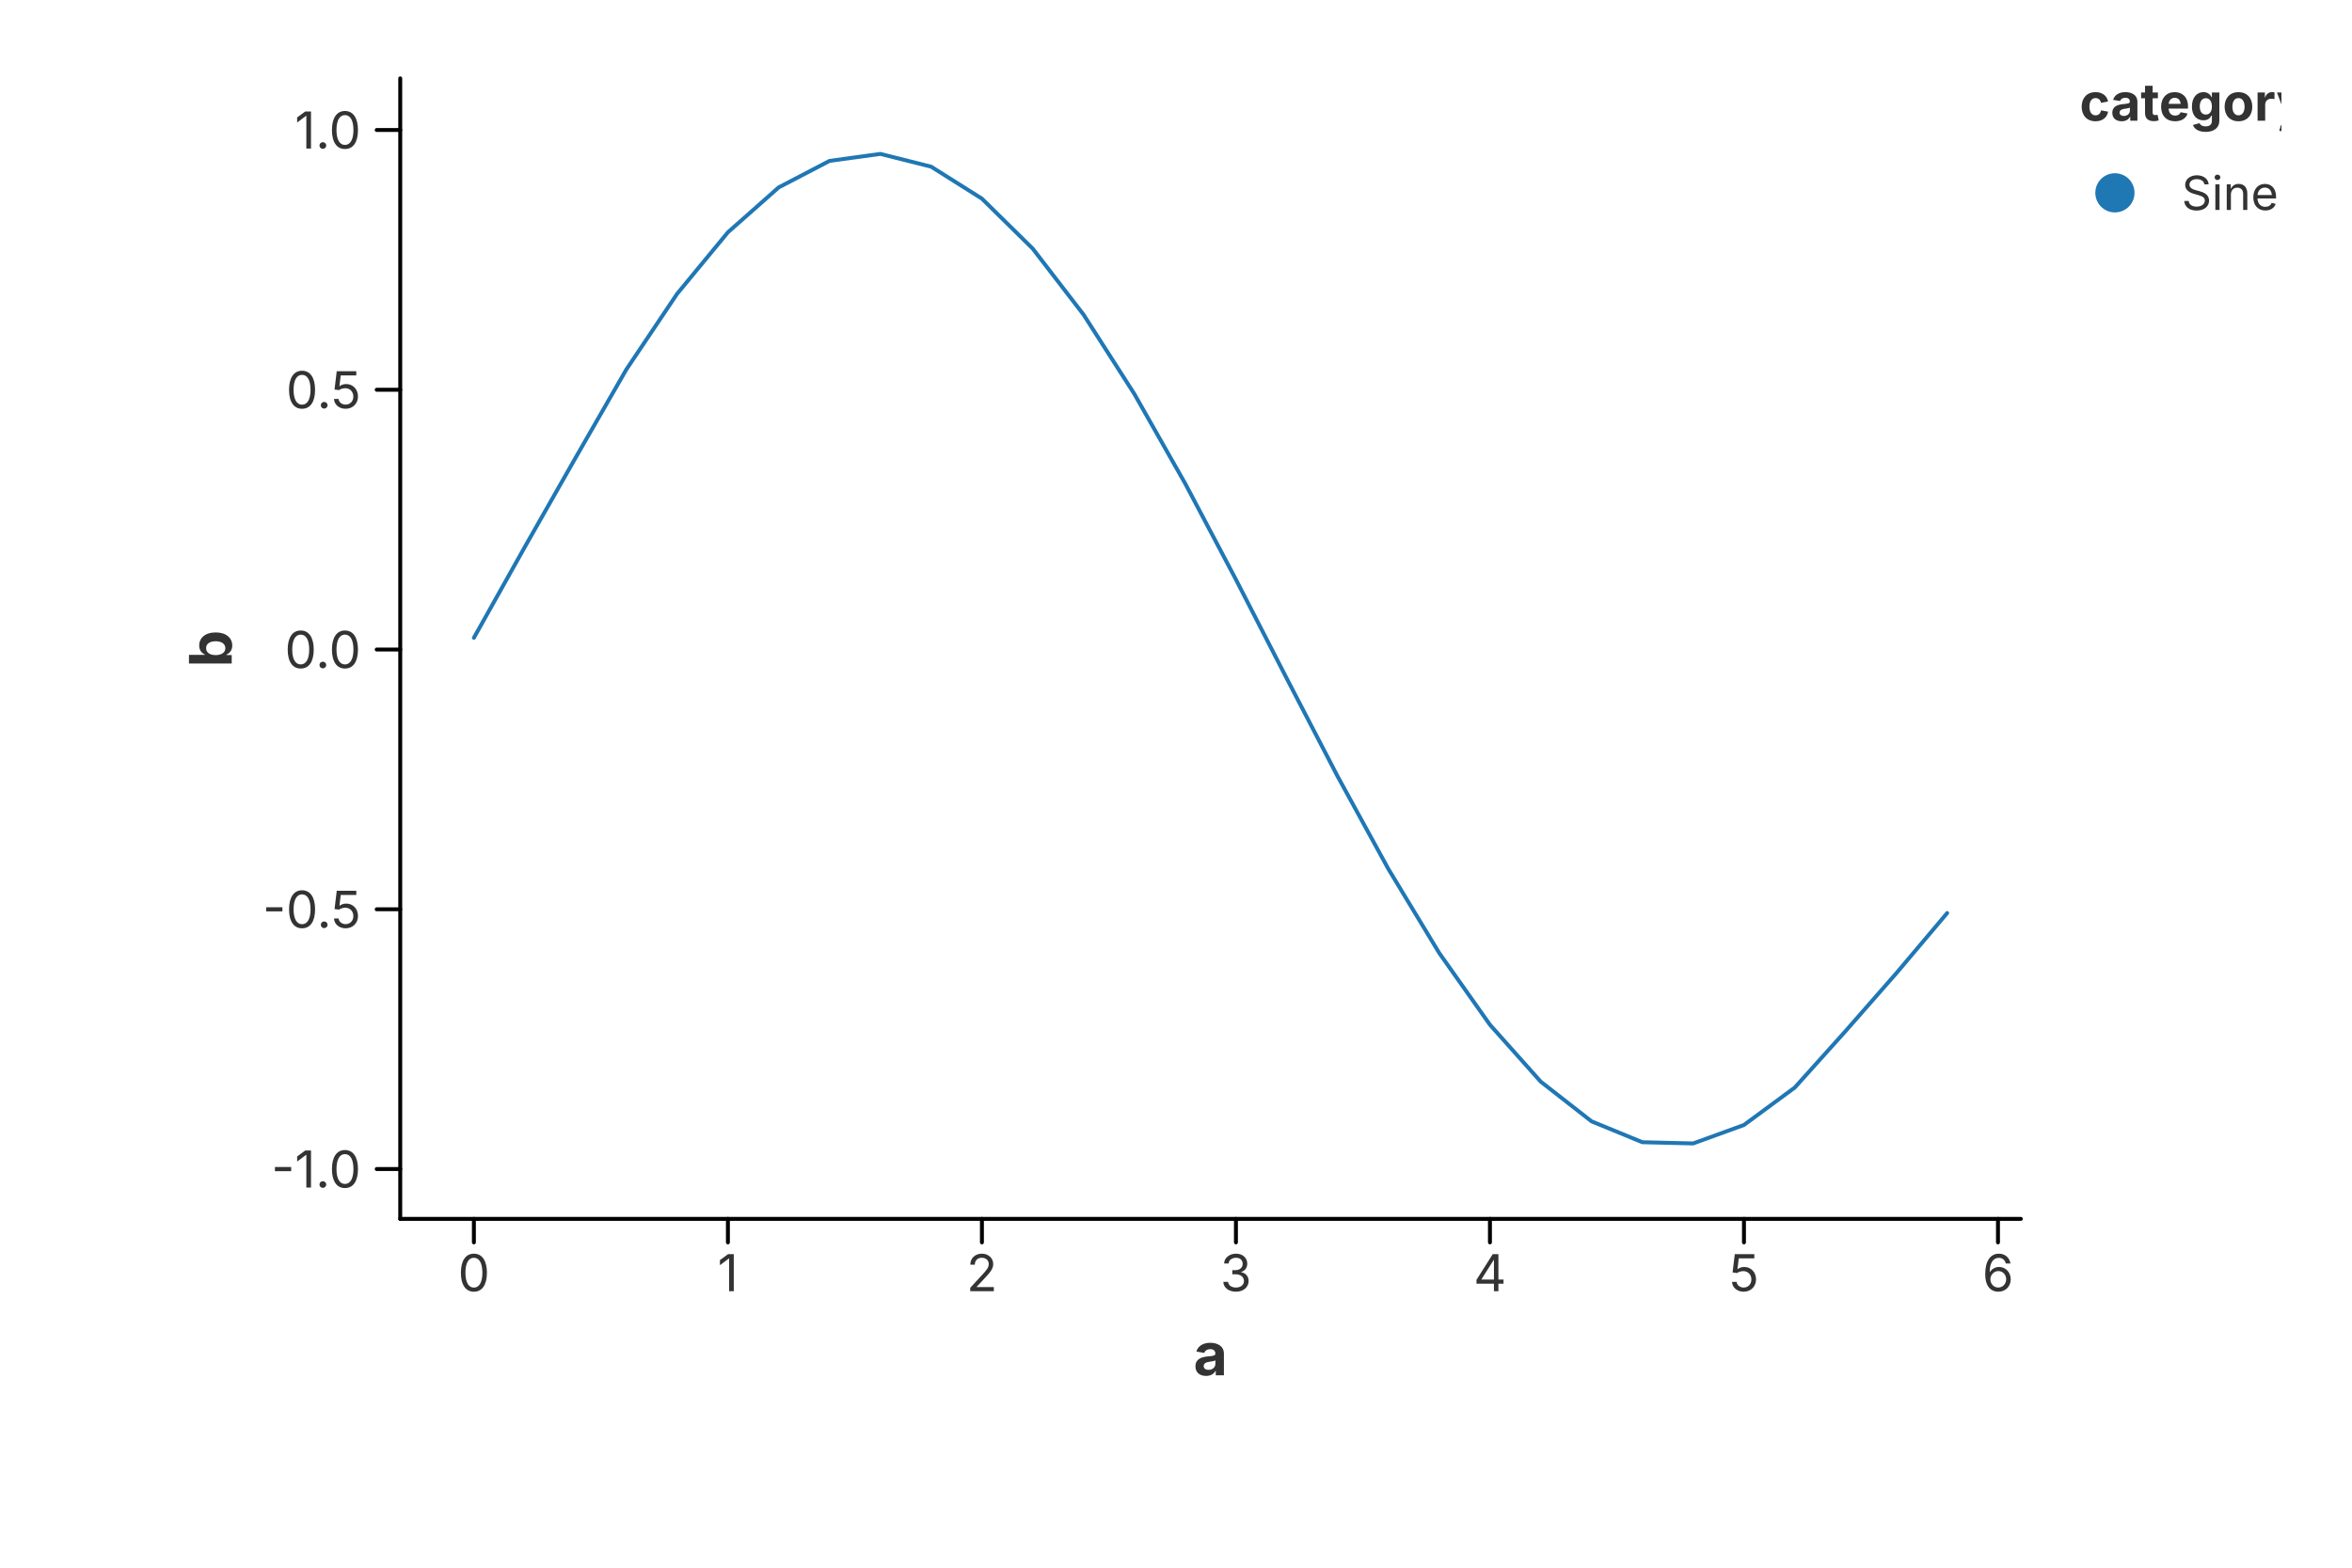
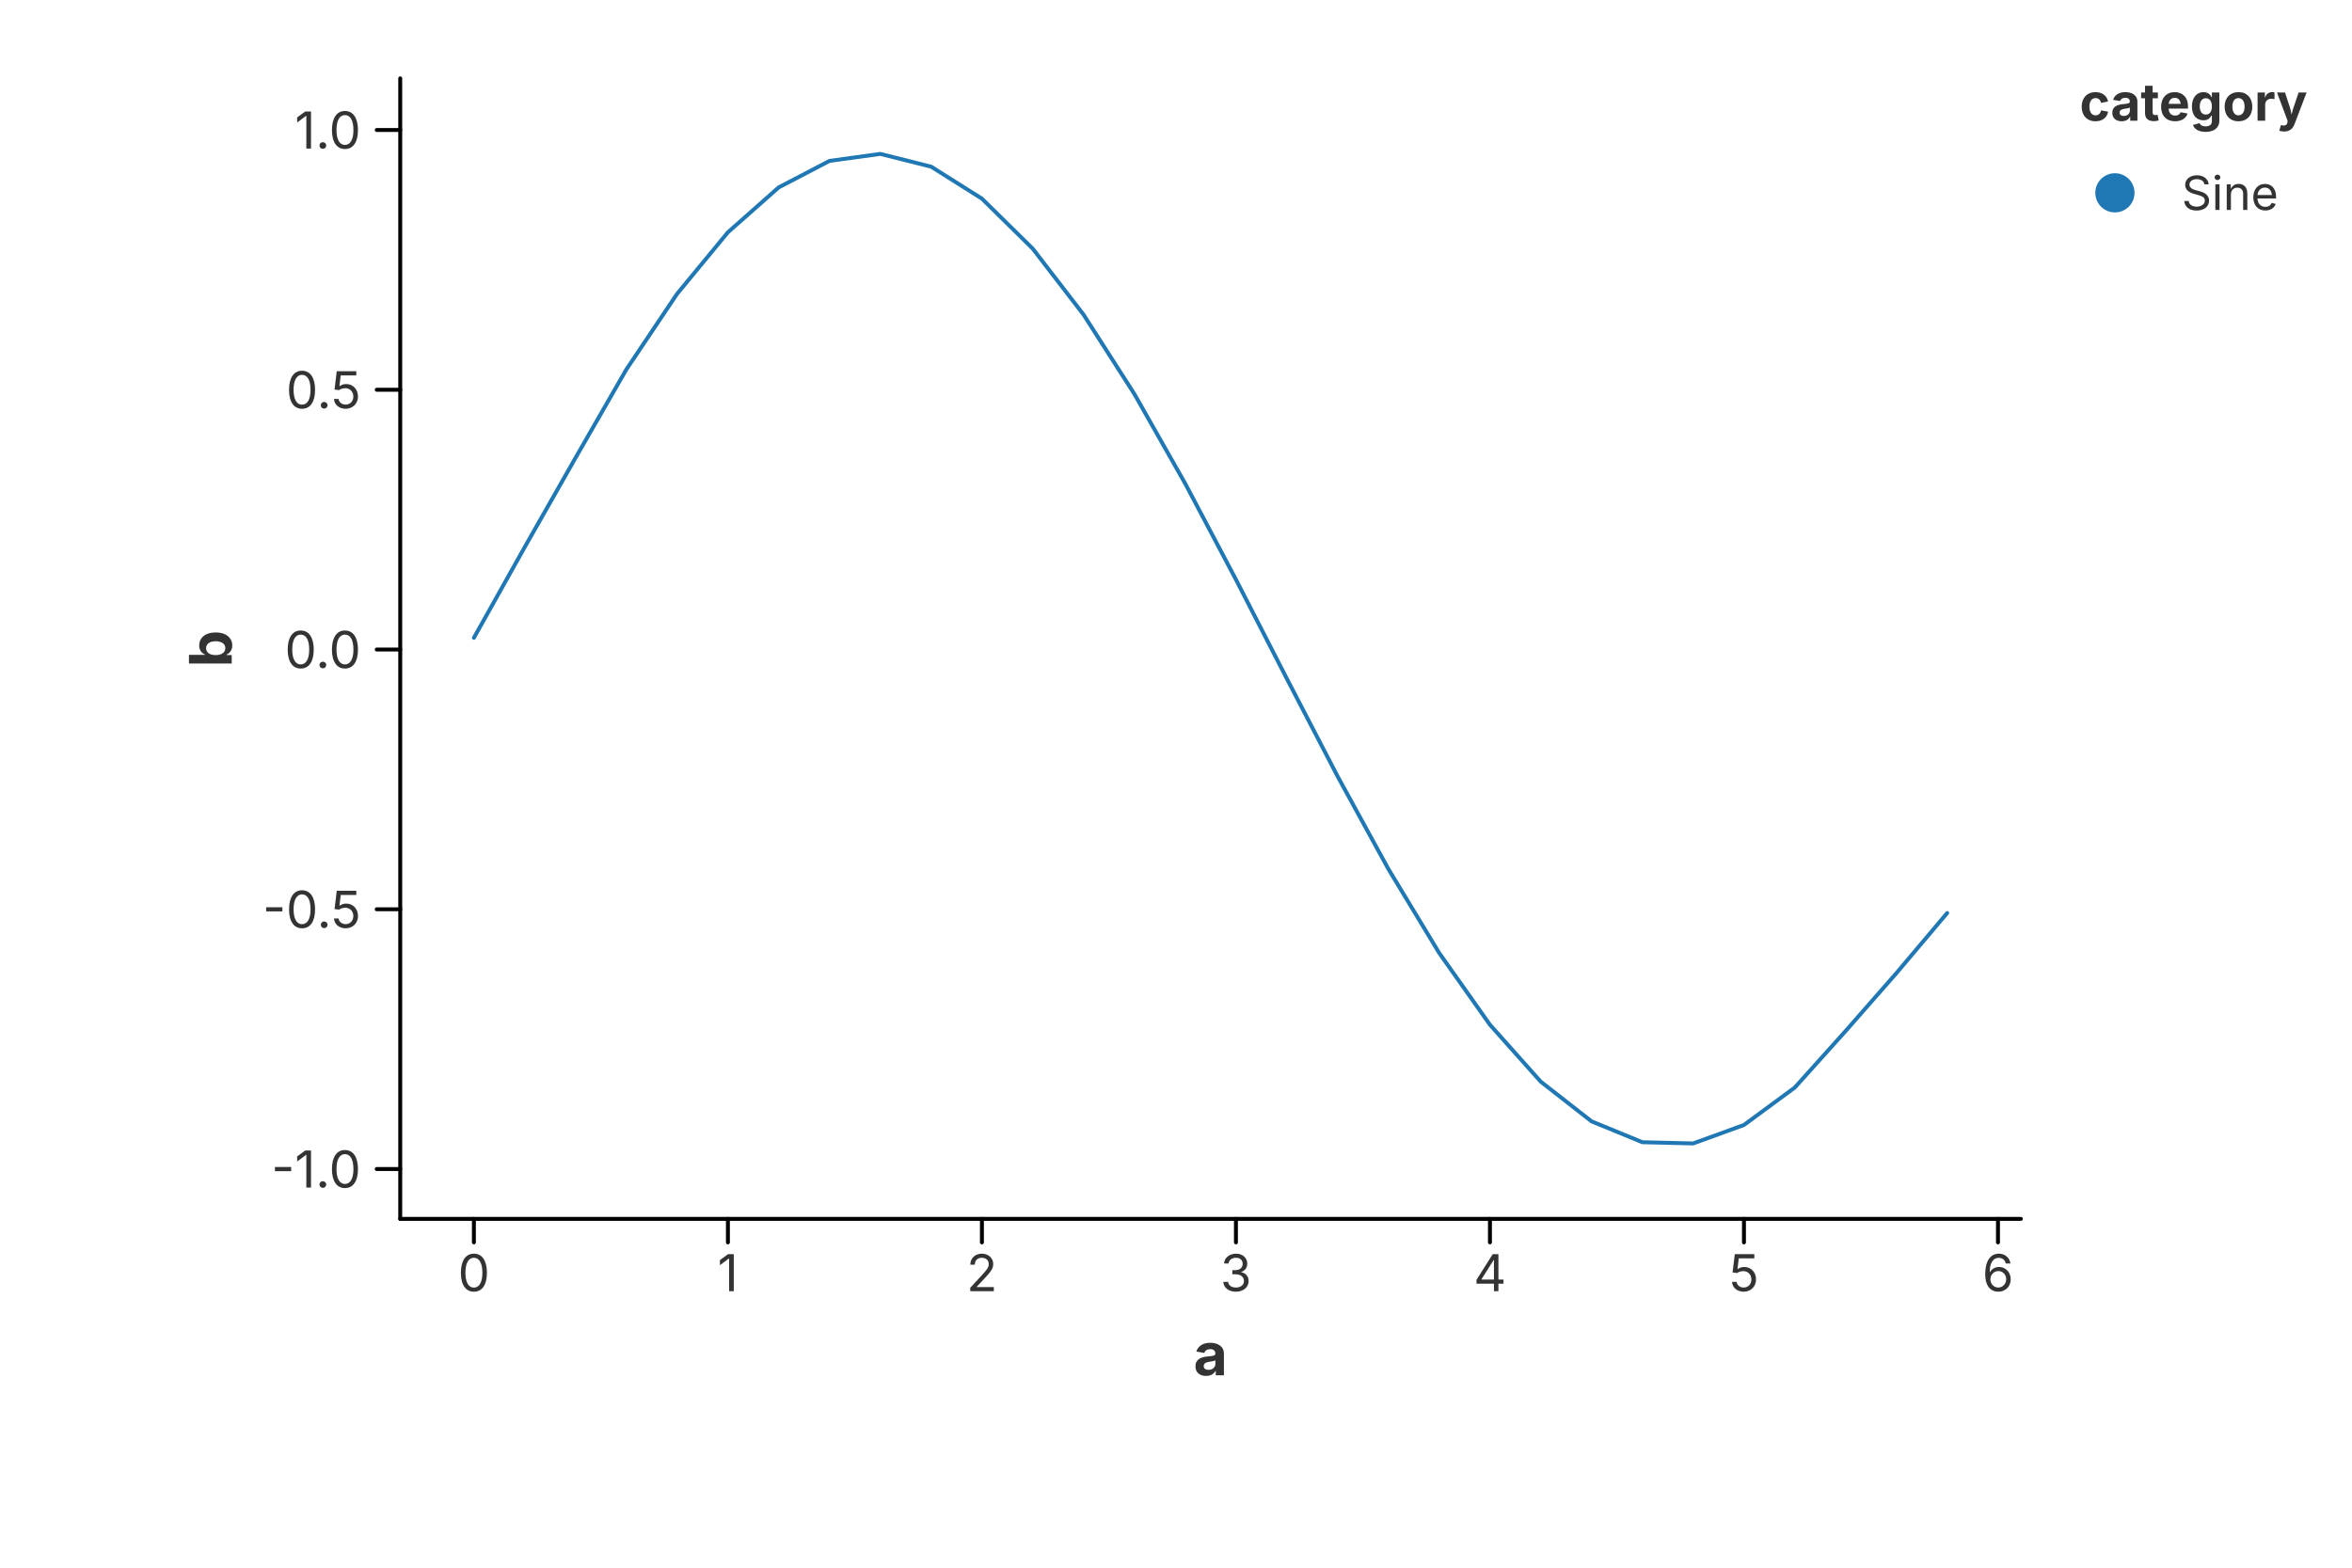
<svg xmlns="http://www.w3.org/2000/svg" width="600" height="400" viewBox="0 0 600 400">
  <rect x="0.000" y="0.000" width="600.000" height="400.000" fill="rgba(255,255,255,1.000)" stroke="none" stroke-width="0.000" fill-opacity="1.000" stroke-opacity="1.000" />
  <defs>
    <clipPath id="plot-clip-area-0">
      <rect x="102.100" y="20.000" width="413.420" height="291.000" />
    </clipPath>
  </defs>
  <g clip-path="url(#plot-clip-area-0)">
    <path d="M 120.892 162.738 L 133.852 139.610 L 146.812 116.830 L 159.771 94.292 L 172.731 74.972 L 185.691 59.270 L 198.651 47.813 L 211.611 41.056 L 224.571 39.269 L 237.531 42.523 L 250.491 50.690 L 263.450 63.442 L 276.410 80.272 L 289.370 100.509 L 302.330 123.346 L 315.290 147.873 L 328.250 173.111 L 341.210 198.055 L 354.170 221.710 L 367.129 243.133 L 380.089 261.470 L 393.049 275.990 L 406.009 286.114 L 418.969 291.439 L 431.929 291.752 L 444.889 287.041 L 457.849 277.493 L 470.808 263.081 L 483.768 248.306 L 496.728 232.966" fill="none" stroke="rgba(31,119,180,1.000)" stroke-width="1.000" stroke-opacity="1.000" stroke-linejoin="round" stroke-linecap="round" />
  </g>
  <path d="M 102.100 311.000 L 515.520 311.000" fill="none" stroke="rgba(0,0,0,1.000)" stroke-width="1.000" stroke-opacity="1.000" stroke-linejoin="round" stroke-linecap="round" />
  <path d="M 120.892 311.000 L 120.892 317.000" fill="none" stroke="rgba(0,0,0,1.000)" stroke-width="1.000" stroke-opacity="1.000" stroke-linejoin="round" stroke-linecap="round" />
  <text x="120.892" y="320.000" font-size="13.0" font-family="Inter, -apple-system, BlinkMacSystemFont, 'Segoe UI', Roboto, Helvetica, Arial, 'PingFang SC', 'Microsoft YaHei', Ubuntu, Cantarell, 'Noto Sans', sans-serif" fill="rgba(51,51,51,1.000)" fill-opacity="1.000" text-anchor="middle" font-weight="normal" dominant-baseline="hanging" transform="rotate(0 120.892 320.000)">0</text>
  <path d="M 185.691 311.000 L 185.691 317.000" fill="none" stroke="rgba(0,0,0,1.000)" stroke-width="1.000" stroke-opacity="1.000" stroke-linejoin="round" stroke-linecap="round" />
  <text x="185.691" y="320.000" font-size="13.0" font-family="Inter, -apple-system, BlinkMacSystemFont, 'Segoe UI', Roboto, Helvetica, Arial, 'PingFang SC', 'Microsoft YaHei', Ubuntu, Cantarell, 'Noto Sans', sans-serif" fill="rgba(51,51,51,1.000)" fill-opacity="1.000" text-anchor="middle" font-weight="normal" dominant-baseline="hanging" transform="rotate(0 185.691 320.000)">1</text>
  <path d="M 250.491 311.000 L 250.491 317.000" fill="none" stroke="rgba(0,0,0,1.000)" stroke-width="1.000" stroke-opacity="1.000" stroke-linejoin="round" stroke-linecap="round" />
  <text x="250.491" y="320.000" font-size="13.0" font-family="Inter, -apple-system, BlinkMacSystemFont, 'Segoe UI', Roboto, Helvetica, Arial, 'PingFang SC', 'Microsoft YaHei', Ubuntu, Cantarell, 'Noto Sans', sans-serif" fill="rgba(51,51,51,1.000)" fill-opacity="1.000" text-anchor="middle" font-weight="normal" dominant-baseline="hanging" transform="rotate(0 250.491 320.000)">2</text>
  <path d="M 315.290 311.000 L 315.290 317.000" fill="none" stroke="rgba(0,0,0,1.000)" stroke-width="1.000" stroke-opacity="1.000" stroke-linejoin="round" stroke-linecap="round" />
  <text x="315.290" y="320.000" font-size="13.0" font-family="Inter, -apple-system, BlinkMacSystemFont, 'Segoe UI', Roboto, Helvetica, Arial, 'PingFang SC', 'Microsoft YaHei', Ubuntu, Cantarell, 'Noto Sans', sans-serif" fill="rgba(51,51,51,1.000)" fill-opacity="1.000" text-anchor="middle" font-weight="normal" dominant-baseline="hanging" transform="rotate(0 315.290 320.000)">3</text>
  <path d="M 380.089 311.000 L 380.089 317.000" fill="none" stroke="rgba(0,0,0,1.000)" stroke-width="1.000" stroke-opacity="1.000" stroke-linejoin="round" stroke-linecap="round" />
  <text x="380.089" y="320.000" font-size="13.0" font-family="Inter, -apple-system, BlinkMacSystemFont, 'Segoe UI', Roboto, Helvetica, Arial, 'PingFang SC', 'Microsoft YaHei', Ubuntu, Cantarell, 'Noto Sans', sans-serif" fill="rgba(51,51,51,1.000)" fill-opacity="1.000" text-anchor="middle" font-weight="normal" dominant-baseline="hanging" transform="rotate(0 380.089 320.000)">4</text>
  <path d="M 444.889 311.000 L 444.889 317.000" fill="none" stroke="rgba(0,0,0,1.000)" stroke-width="1.000" stroke-opacity="1.000" stroke-linejoin="round" stroke-linecap="round" />
  <text x="444.889" y="320.000" font-size="13.0" font-family="Inter, -apple-system, BlinkMacSystemFont, 'Segoe UI', Roboto, Helvetica, Arial, 'PingFang SC', 'Microsoft YaHei', Ubuntu, Cantarell, 'Noto Sans', sans-serif" fill="rgba(51,51,51,1.000)" fill-opacity="1.000" text-anchor="middle" font-weight="normal" dominant-baseline="hanging" transform="rotate(0 444.889 320.000)">5</text>
  <path d="M 509.688 311.000 L 509.688 317.000" fill="none" stroke="rgba(0,0,0,1.000)" stroke-width="1.000" stroke-opacity="1.000" stroke-linejoin="round" stroke-linecap="round" />
  <text x="509.688" y="320.000" font-size="13.0" font-family="Inter, -apple-system, BlinkMacSystemFont, 'Segoe UI', Roboto, Helvetica, Arial, 'PingFang SC', 'Microsoft YaHei', Ubuntu, Cantarell, 'Noto Sans', sans-serif" fill="rgba(51,51,51,1.000)" fill-opacity="1.000" text-anchor="middle" font-weight="normal" dominant-baseline="hanging" transform="rotate(0 509.688 320.000)">6</text>
  <text x="308.810" y="340.000" font-size="15.0" font-family="Inter, -apple-system, BlinkMacSystemFont, 'Segoe UI', Roboto, Helvetica, Arial, 'PingFang SC', 'Microsoft YaHei', Ubuntu, Cantarell, 'Noto Sans', sans-serif" fill="rgba(51,51,51,1.000)" fill-opacity="1.000" text-anchor="middle" font-weight="bold" dominant-baseline="hanging" transform="rotate(0 308.810 340.000)">a</text>
  <path d="M 102.100 20.000 L 102.100 311.000" fill="none" stroke="rgba(0,0,0,1.000)" stroke-width="1.000" stroke-opacity="1.000" stroke-linejoin="round" stroke-linecap="round" />
  <path d="M 102.100 298.281 L 96.100 298.281" fill="none" stroke="rgba(0,0,0,1.000)" stroke-width="1.000" stroke-opacity="1.000" stroke-linejoin="round" stroke-linecap="round" />
  <text x="92.100" y="298.281" font-size="13.0" font-family="Inter, -apple-system, BlinkMacSystemFont, 'Segoe UI', Roboto, Helvetica, Arial, 'PingFang SC', 'Microsoft YaHei', Ubuntu, Cantarell, 'Noto Sans', sans-serif" fill="rgba(51,51,51,1.000)" fill-opacity="1.000" text-anchor="end" font-weight="normal" dominant-baseline="central" transform="rotate(0 92.100 298.281)">-1.0</text>
  <path d="M 102.100 232.004 L 96.100 232.004" fill="none" stroke="rgba(0,0,0,1.000)" stroke-width="1.000" stroke-opacity="1.000" stroke-linejoin="round" stroke-linecap="round" />
  <text x="92.100" y="232.004" font-size="13.0" font-family="Inter, -apple-system, BlinkMacSystemFont, 'Segoe UI', Roboto, Helvetica, Arial, 'PingFang SC', 'Microsoft YaHei', Ubuntu, Cantarell, 'Noto Sans', sans-serif" fill="rgba(51,51,51,1.000)" fill-opacity="1.000" text-anchor="end" font-weight="normal" dominant-baseline="central" transform="rotate(0 92.100 232.004)">-0.5</text>
  <path d="M 102.100 165.726 L 96.100 165.726" fill="none" stroke="rgba(0,0,0,1.000)" stroke-width="1.000" stroke-opacity="1.000" stroke-linejoin="round" stroke-linecap="round" />
  <text x="92.100" y="165.726" font-size="13.0" font-family="Inter, -apple-system, BlinkMacSystemFont, 'Segoe UI', Roboto, Helvetica, Arial, 'PingFang SC', 'Microsoft YaHei', Ubuntu, Cantarell, 'Noto Sans', sans-serif" fill="rgba(51,51,51,1.000)" fill-opacity="1.000" text-anchor="end" font-weight="normal" dominant-baseline="central" transform="rotate(0 92.100 165.726)">0.0</text>
  <path d="M 102.100 99.448 L 96.100 99.448" fill="none" stroke="rgba(0,0,0,1.000)" stroke-width="1.000" stroke-opacity="1.000" stroke-linejoin="round" stroke-linecap="round" />
  <text x="92.100" y="99.448" font-size="13.0" font-family="Inter, -apple-system, BlinkMacSystemFont, 'Segoe UI', Roboto, Helvetica, Arial, 'PingFang SC', 'Microsoft YaHei', Ubuntu, Cantarell, 'Noto Sans', sans-serif" fill="rgba(51,51,51,1.000)" fill-opacity="1.000" text-anchor="end" font-weight="normal" dominant-baseline="central" transform="rotate(0 92.100 99.448)">0.5</text>
  <path d="M 102.100 33.171 L 96.100 33.171" fill="none" stroke="rgba(0,0,0,1.000)" stroke-width="1.000" stroke-opacity="1.000" stroke-linejoin="round" stroke-linecap="round" />
  <text x="92.100" y="33.171" font-size="13.0" font-family="Inter, -apple-system, BlinkMacSystemFont, 'Segoe UI', Roboto, Helvetica, Arial, 'PingFang SC', 'Microsoft YaHei', Ubuntu, Cantarell, 'Noto Sans', sans-serif" fill="rgba(51,51,51,1.000)" fill-opacity="1.000" text-anchor="end" font-weight="normal" dominant-baseline="central" transform="rotate(0 92.100 33.171)">1.0</text>
  <text x="53.500" y="165.500" font-size="15.0" font-family="Inter, -apple-system, BlinkMacSystemFont, 'Segoe UI', Roboto, Helvetica, Arial, 'PingFang SC', 'Microsoft YaHei', Ubuntu, Cantarell, 'Noto Sans', sans-serif" fill="rgba(51,51,51,1.000)" fill-opacity="1.000" text-anchor="middle" font-weight="bold" dominant-baseline="middle" transform="rotate(-90 53.500 165.500)">b</text>
  <defs>
    <clipPath id="plot-clip-area-1">
-       <rect x="530.520" y="20.000" width="51.480" height="291.000" />
+       <rect x="515.520" y="0.000" width="84.480" height="400.000" />
    </clipPath>
  </defs>
  <g clip-path="url(#plot-clip-area-1)">
    <text x="530.520" y="26.000" font-size="13.2" font-family="Inter, -apple-system, BlinkMacSystemFont, 'Segoe UI', Roboto, Helvetica, Arial, 'PingFang SC', 'Microsoft YaHei', Ubuntu, Cantarell, 'Noto Sans', sans-serif" fill="rgba(51,51,51,1.000)" fill-opacity="1.000" text-anchor="start" font-weight="bold" dominant-baseline="central" transform="rotate(0 530.520 26.000)">category</text>
    <circle cx="539.520" cy="49.200" r="5.000" fill="rgba(31,119,180,1.000)" stroke="none" stroke-width="0.000" fill-opacity="1.000" stroke-opacity="1.000" />
    <text x="556.520" y="49.200" font-size="12.0" font-family="Inter, -apple-system, BlinkMacSystemFont, 'Segoe UI', Roboto, Helvetica, Arial, 'PingFang SC', 'Microsoft YaHei', Ubuntu, Cantarell, 'Noto Sans', sans-serif" fill="rgba(51,51,51,1.000)" fill-opacity="1.000" text-anchor="start" font-weight="normal" dominant-baseline="central" transform="rotate(0 556.520 49.200)">Sine</text>
  </g>
</svg>
